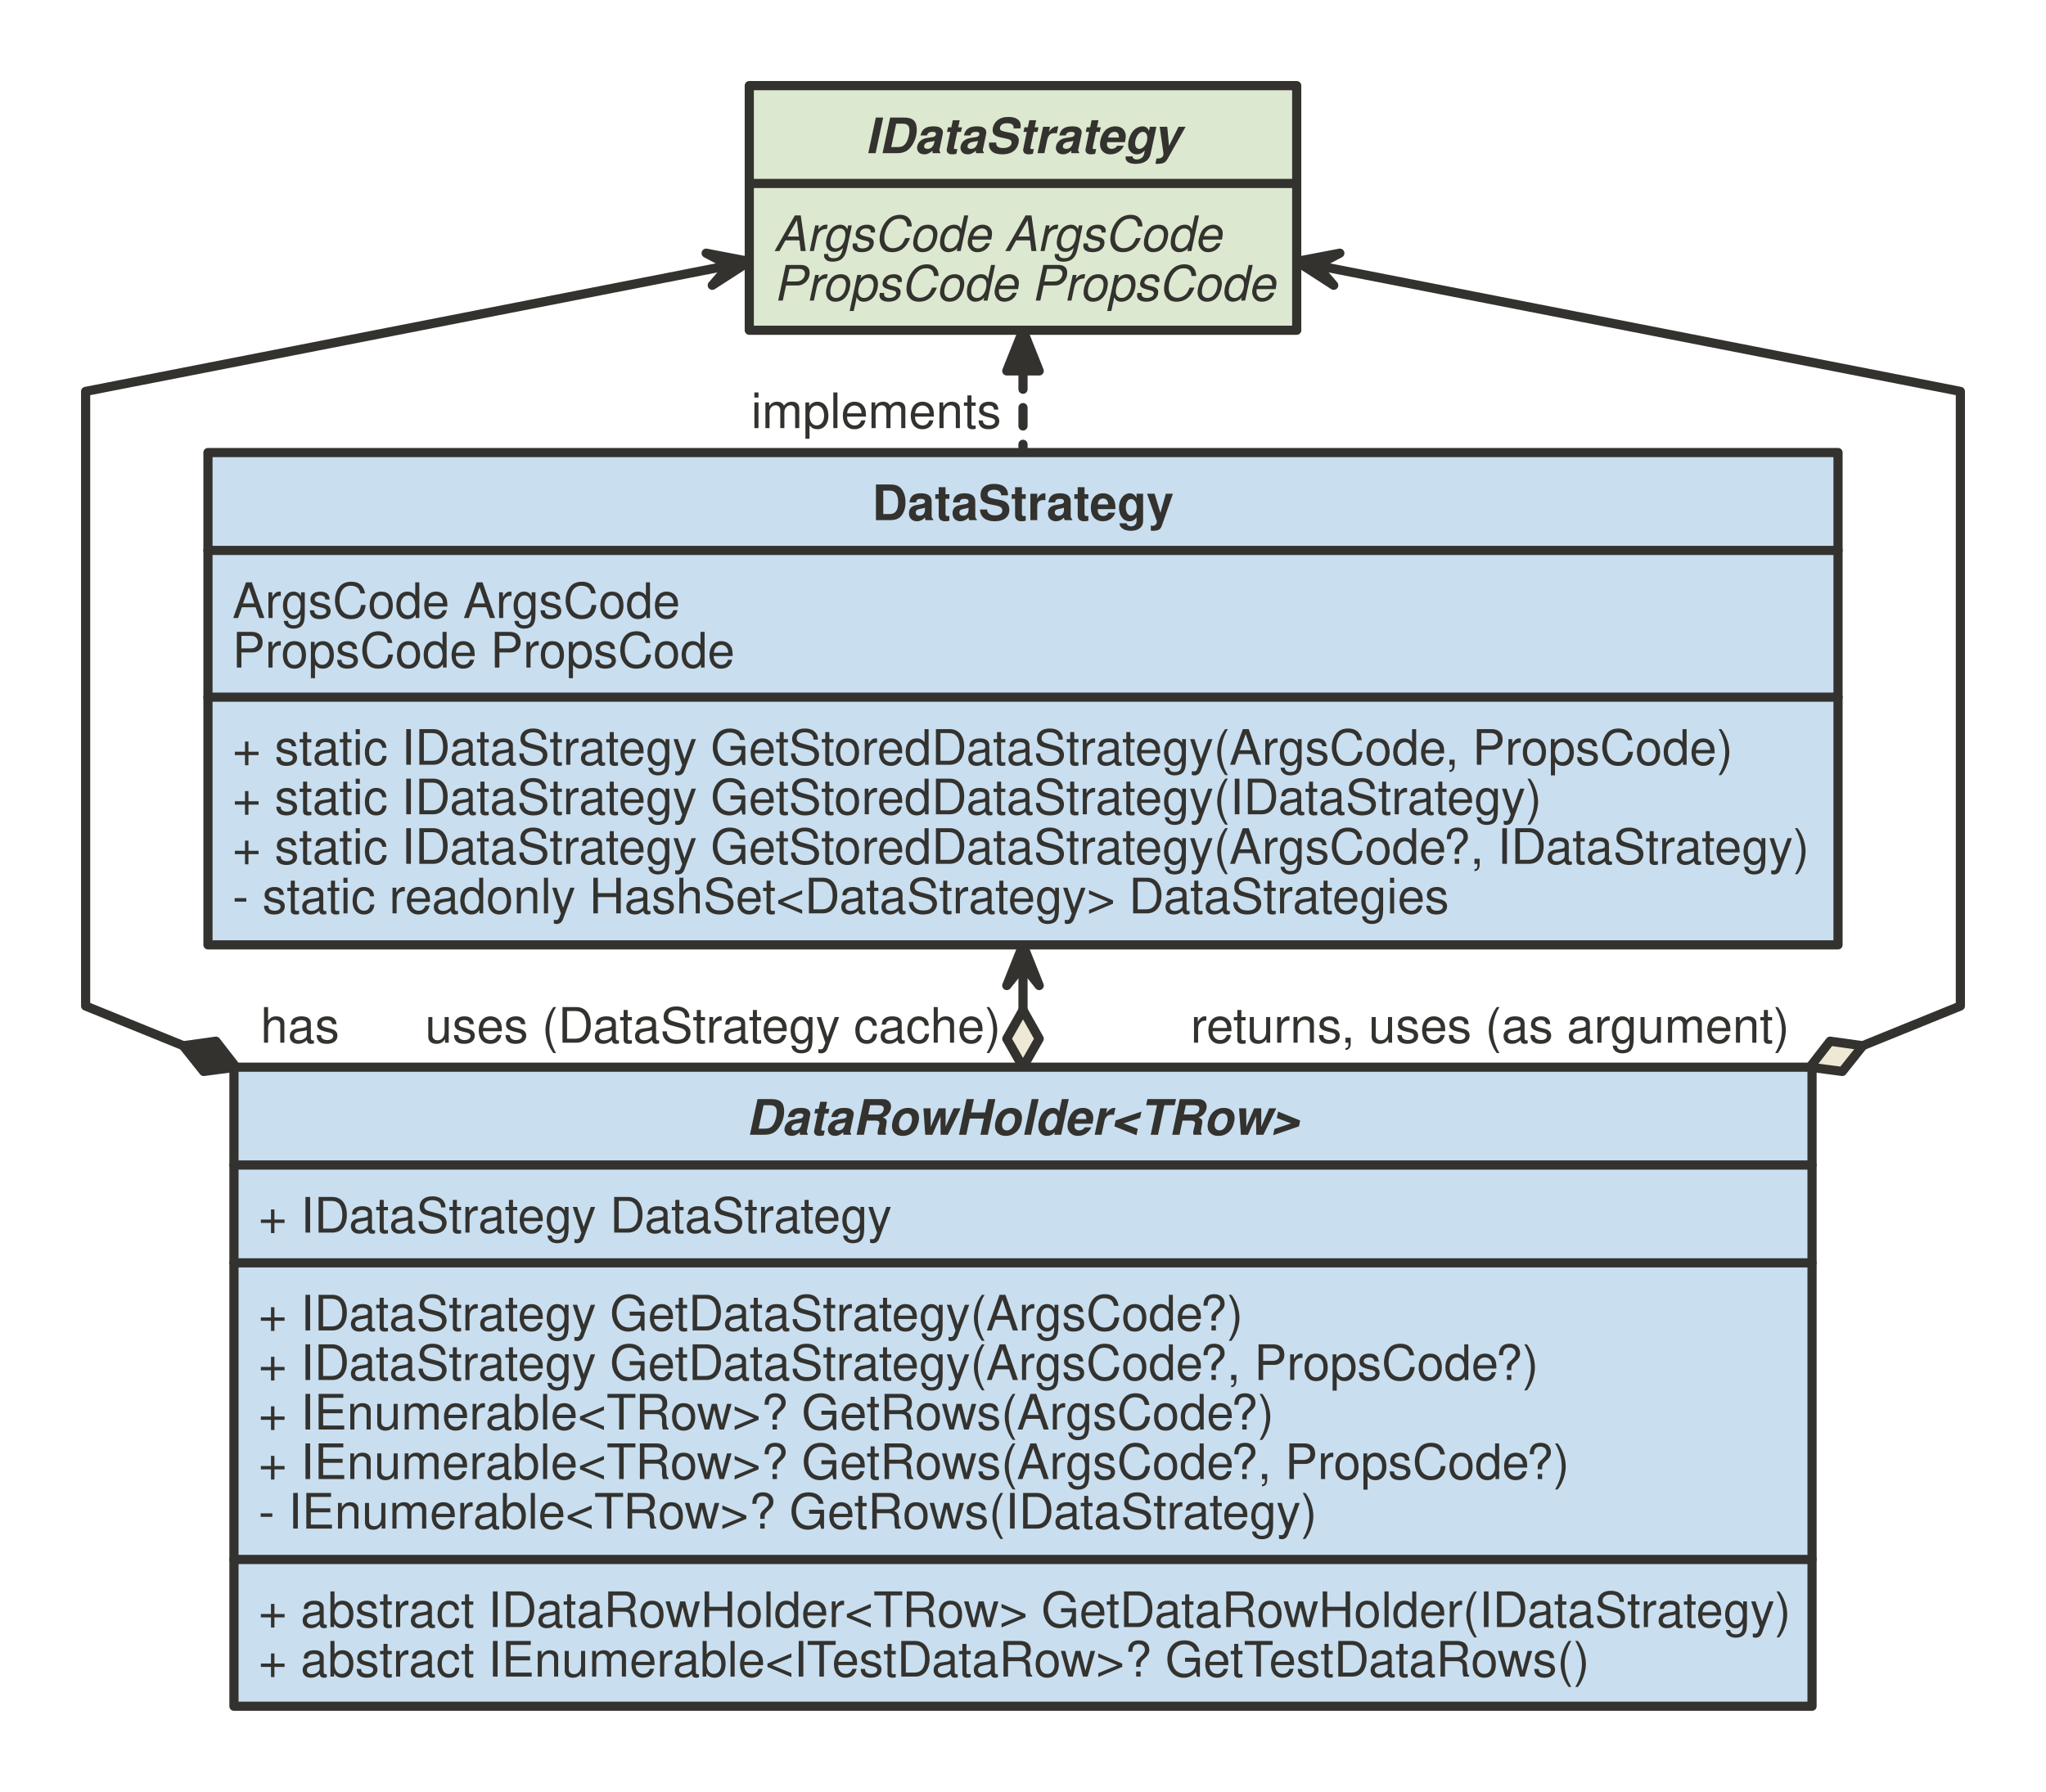
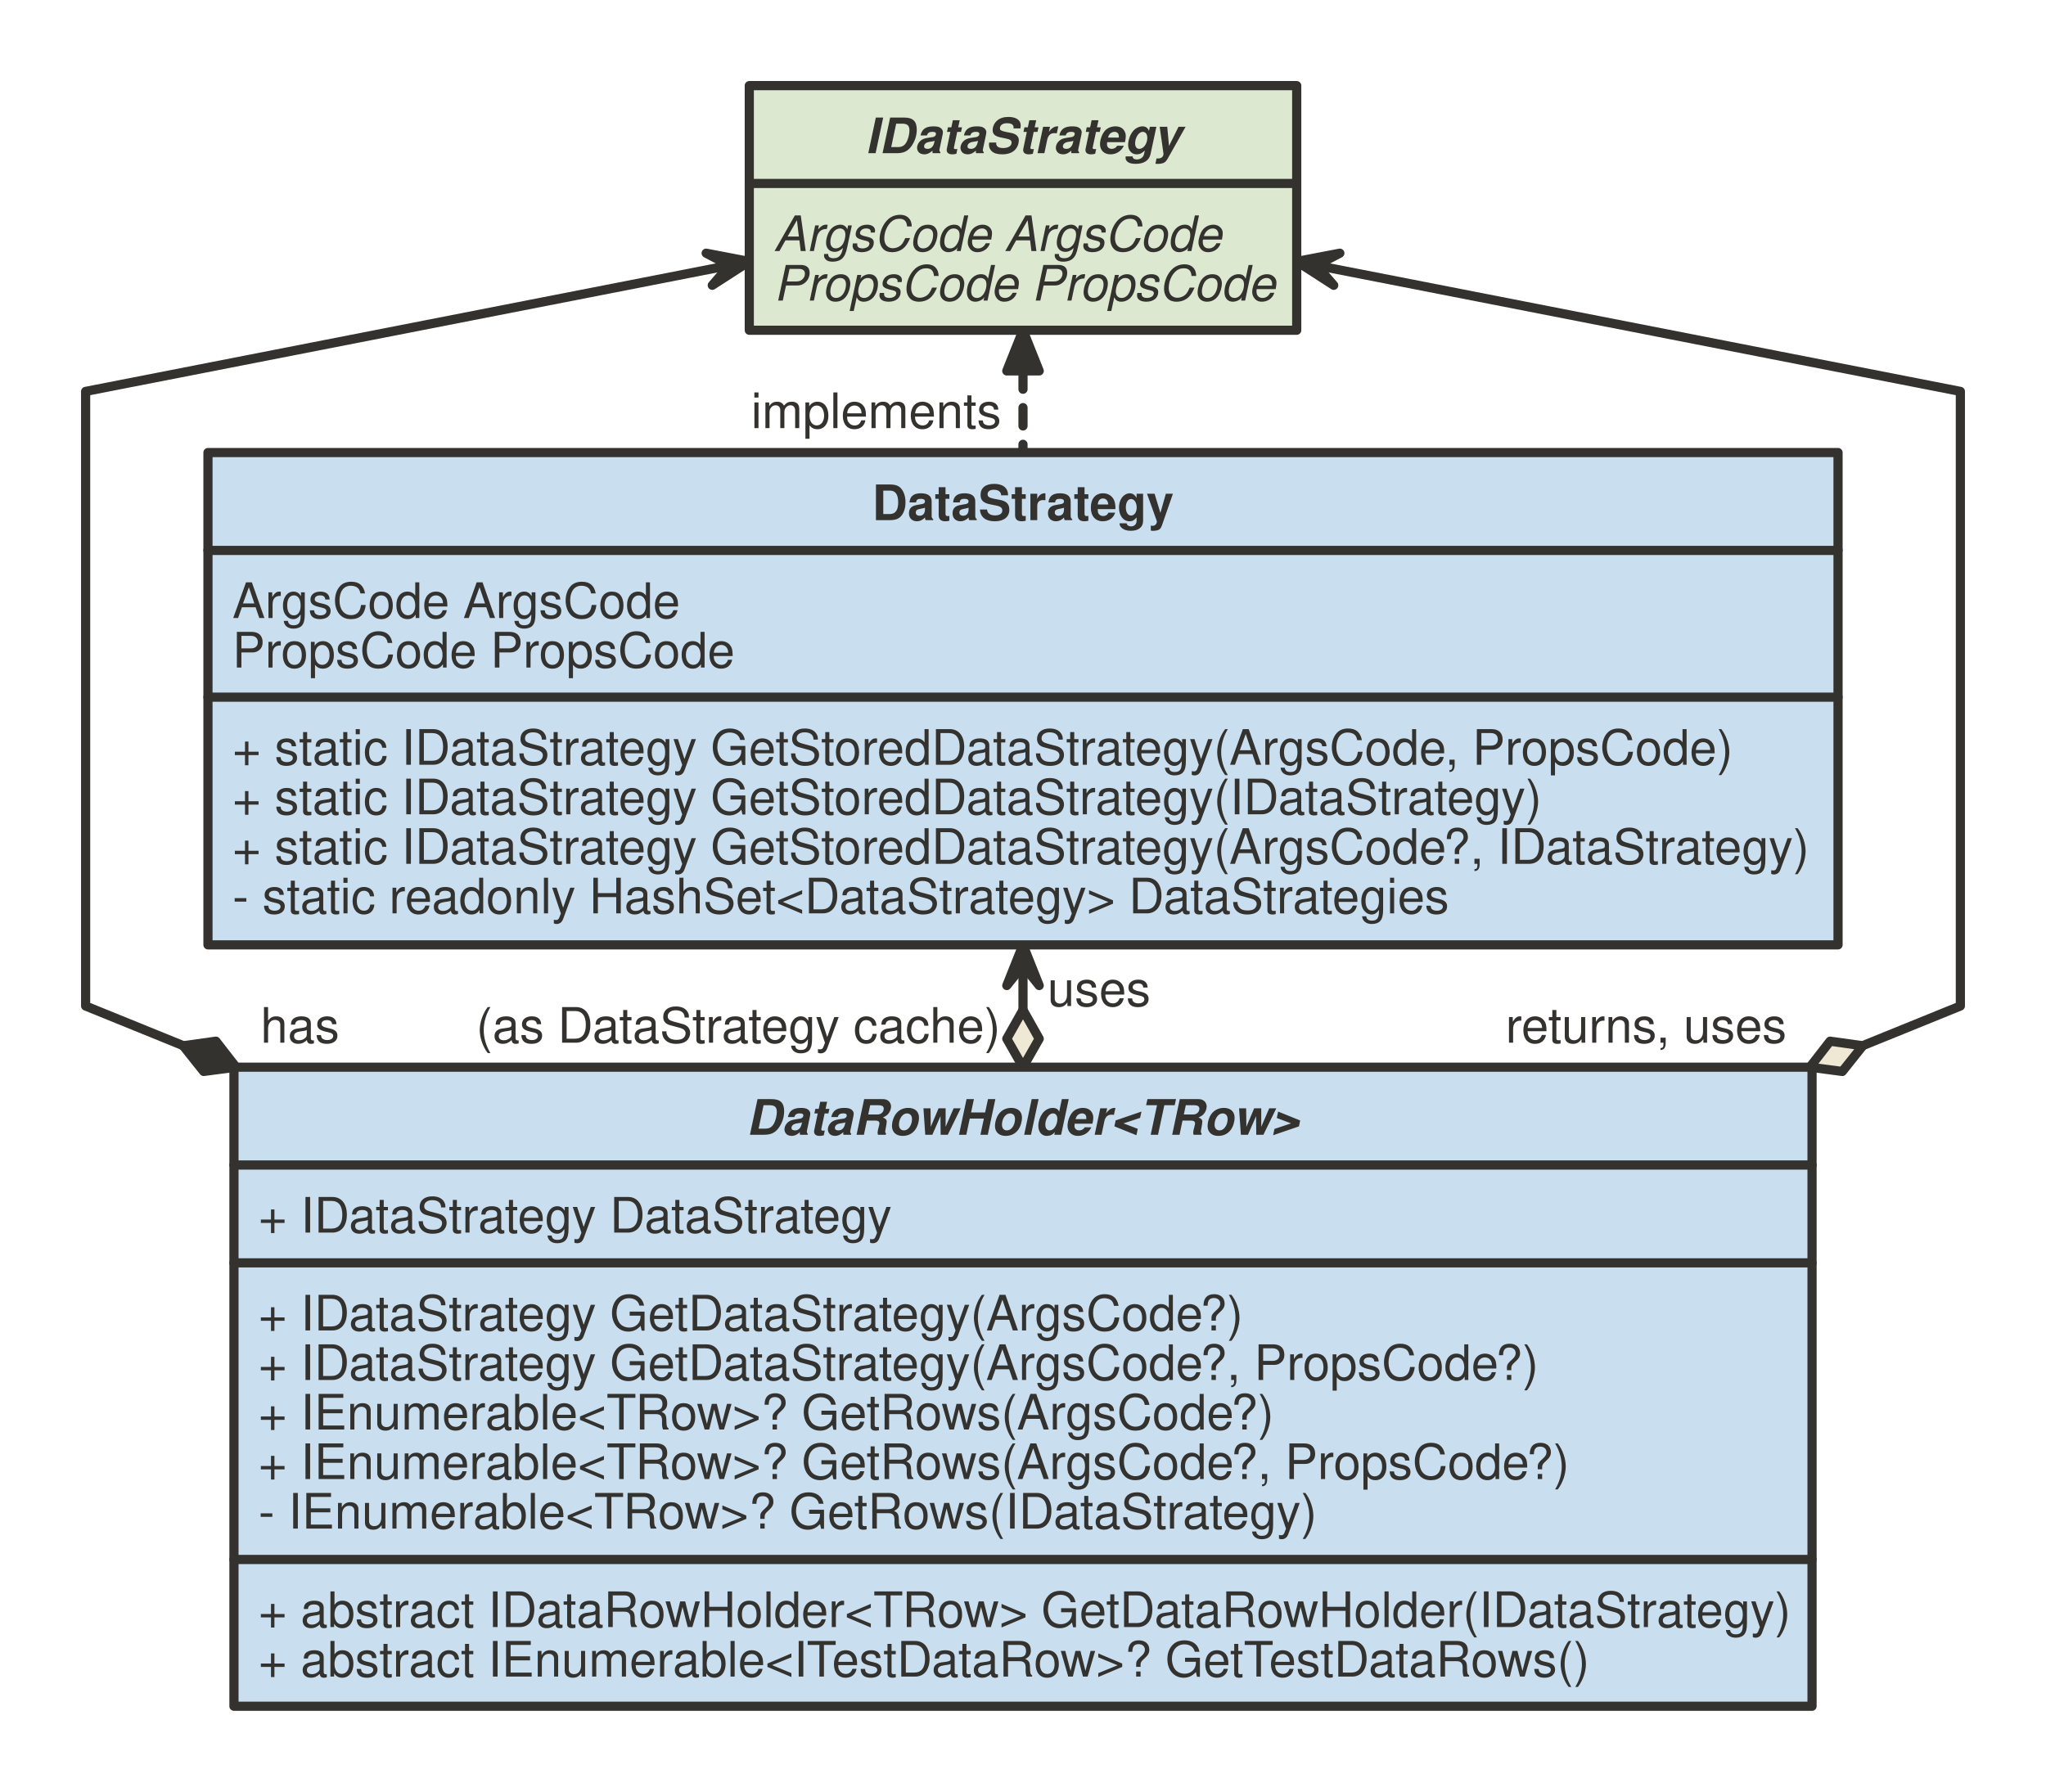
<svg xmlns="http://www.w3.org/2000/svg" version="1.1" baseProfile="full" width="669.0" height="586.0" viewBox="0 0 669 586">
  <g stroke-width="1.0" text-align="left" font="12pt Helvetica, Arial, sans-serif" font-size="12pt" font-family="Helvetica" font-weight="normal" font-style="normal">
    <g font-family="Helvetica" font-size="12pt" font-weight="bold" font-style="normal" stroke-width="3.0" stroke-linejoin="round" stroke-linecap="round" stroke="#33322E">
      <g stroke="transparent" fill="transparent">
        <rect x="0.0" y="0.0" height="586.0" width="669.0" stroke="none" />
      </g>
      <g transform="translate(48, 8)" fill="#33322E">
        <g transform="translate(20, 20)" fill="#33322E" font-family="Helvetica" font-size="12pt" font-weight="normal" font-style="normal">
          <text x="17.2" y="313.0" stroke="none">has</text>
          <path d="M170.5 58.8 L-40 100 L-40 200.5 L-40 200.5 L-40 301 L-40 301 L-8.057 313.975 L-8.1 314.0 " fill="none" />
          <g fill="#33322E">
            <path d="M-1.4 322.4 L-8.1 314.0 L2.6 312.5 L9.2 321.0 Z" />
          </g>
          <path d="M164.9 65.3 L170.5 58.8 L162.9 54.8 L177.0 57.5 Z" />
          <text x="177.6" y="112.0" stroke="none">implements</text>
          <g stroke-dasharray="6 6">
            <path d="M266.5 93.3 L266.5 100 L266.5 120 L266.5 120.0 " fill="none" />
          </g>
          <path d="M271.8 93.3 L266.5 93.3 L261.2 93.3 L266.5 80.0 Z" />
-           <text x="71.0" y="313.0" stroke="none">uses (DataStrategy cache)</text>
+           <text x="274.5" y="301.0" stroke="none">uses</text>
+           <text x="87.7" y="313.0" stroke="none">(as DataStrategy cache)</text>
          <path d="M266.5 287.7 L266.5 301 L266.5 302.333 L266.5 302.3 " fill="none" />
          <g fill="#eee8d5">
            <path d="M261.2 311.7 L266.5 302.3 L271.8 311.7 L266.5 321.0 Z" />
          </g>
          <path d="M271.8 294.3 L266.5 287.7 L261.2 294.3 L266.5 281.0 Z" />
-           <text x="321.3" y="313.0" stroke="none">returns, uses (as argument)</text>
+           <text x="424.3" y="313.0" stroke="none">returns, uses</text>
          <path d="M362.5 58.8 L573 100 L573 200.5 L573 200.5 L573 301 L573 301 L541.057 313.975 L541.1 314.0 " fill="none" />
          <g fill="#eee8d5">
            <path d="M530.4 312.5 L541.1 314.0 L534.4 322.4 L523.8 321.0 Z" />
          </g>
          <path d="M370.1 54.8 L362.5 58.8 L368.1 65.3 L356.0 57.5 Z" />
          <g data-name="IDataStrategy">
            <g fill="#DCE8CF" stroke="#33322E" data-name="IDataStrategy">
              <rect x="177.0" y="0.0" height="80.0" width="179.0" data-name="IDataStrategy" />
              <path d="M177.0 32.0 L356.0 32.0" fill="none" data-name="IDataStrategy" />
            </g>
            <g transform="translate(177, 0)" font-family="Helvetica" font-size="12pt" font-weight="bold" font-style="italic" data-name="IDataStrategy" data-compartment="0">
              <g transform="translate(8, 8)" fill="#33322E" text-align="center" data-name="IDataStrategy" data-compartment="0">
                <text x="81.5" y="14.1" stroke="none" text-anchor="middle" data-name="IDataStrategy" data-compartment="0">IDataStrategy</text>
              </g>
            </g>
            <g transform="translate(177, 32)" font-family="Helvetica" font-size="12pt" font-weight="normal" font-style="italic" data-name="IDataStrategy" data-compartment="1">
              <g transform="translate(8, 8)" fill="#33322E" text-align="left" data-name="IDataStrategy" data-compartment="1">
                <text x="0.0" y="14.1" stroke="none" data-name="IDataStrategy" data-compartment="1">ArgsCode ArgsCode</text>
                <text x="0.0" y="30.3" stroke="none" data-name="IDataStrategy" data-compartment="1">PropsCode PropsCode</text>
              </g>
            </g>
          </g>
          <g data-name="DataStrategy">
            <g fill="#C9DEEF" stroke="#33322E" data-name="DataStrategy">
              <rect x="0.0" y="120.0" height="161.0" width="533.0" data-name="DataStrategy" />
              <path d="M0.0 152.0 L533.0 152.0" fill="none" data-name="DataStrategy" />
              <path d="M0.0 200.0 L533.0 200.0" fill="none" data-name="DataStrategy" />
            </g>
            <g transform="translate(0, 120)" font-family="Helvetica" font-size="12pt" font-weight="bold" font-style="normal" data-name="DataStrategy" data-compartment="0">
              <g transform="translate(8, 8)" fill="#33322E" text-align="center" data-name="DataStrategy" data-compartment="0">
                <text x="258.5" y="14.1" stroke="none" text-anchor="middle" data-name="DataStrategy" data-compartment="0">DataStrategy</text>
              </g>
            </g>
            <g transform="translate(0, 152)" font-family="Helvetica" font-size="12pt" font-weight="normal" font-style="normal" data-name="DataStrategy" data-compartment="1">
              <g transform="translate(8, 8)" fill="#33322E" text-align="left" data-name="DataStrategy" data-compartment="1">
                <text x="0.0" y="14.1" stroke="none" data-name="DataStrategy" data-compartment="1">ArgsCode ArgsCode</text>
                <text x="0.0" y="30.3" stroke="none" data-name="DataStrategy" data-compartment="1">PropsCode PropsCode</text>
              </g>
            </g>
            <g transform="translate(0, 200)" font-family="Helvetica" font-size="12pt" font-weight="normal" font-style="normal" data-name="DataStrategy" data-compartment="2">
              <g transform="translate(8, 8)" fill="#33322E" text-align="left" data-name="DataStrategy" data-compartment="2">
                <text x="0.0" y="14.1" stroke="none" data-name="DataStrategy" data-compartment="2">+ static IDataStrategy GetStoredDataStrategy(ArgsCode, PropsCode)</text>
                <text x="0.0" y="30.3" stroke="none" data-name="DataStrategy" data-compartment="2">+ static IDataStrategy GetStoredDataStrategy(IDataStrategy)</text>
                <text x="0.0" y="46.5" stroke="none" data-name="DataStrategy" data-compartment="2">+ static IDataStrategy GetStoredDataStrategy(ArgsCode?, IDataStrategy)</text>
                <text x="0.0" y="62.7" stroke="none" data-name="DataStrategy" data-compartment="2">- static readonly HashSet&lt;DataStrategy&gt; DataStrategies</text>
              </g>
            </g>
          </g>
          <g data-name="DataRowHolder&lt;TRow&gt;">
            <g fill="#C9DEEF" stroke="#33322E" data-name="DataRowHolder&lt;TRow&gt;">
              <rect x="8.5" y="321.0" height="209.0" width="516.0" data-name="DataRowHolder&lt;TRow&gt;" />
              <path d="M8.5 353.0 L524.5 353.0" fill="none" data-name="DataRowHolder&lt;TRow&gt;" />
              <path d="M8.5 385.0 L524.5 385.0" fill="none" data-name="DataRowHolder&lt;TRow&gt;" />
              <path d="M8.5 482.0 L524.5 482.0" fill="none" data-name="DataRowHolder&lt;TRow&gt;" />
            </g>
            <g transform="translate(8.5, 321)" font-family="Helvetica" font-size="12pt" font-weight="bold" font-style="italic" data-name="DataRowHolder&lt;TRow&gt;" data-compartment="0">
              <g transform="translate(8, 8)" fill="#33322E" text-align="center" data-name="DataRowHolder&lt;TRow&gt;" data-compartment="0">
                <text x="250.0" y="14.1" stroke="none" text-anchor="middle" data-name="DataRowHolder&lt;TRow&gt;" data-compartment="0">DataRowHolder&lt;TRow&gt;</text>
              </g>
            </g>
            <g transform="translate(8.5, 353)" font-family="Helvetica" font-size="12pt" font-weight="normal" font-style="normal" data-name="DataRowHolder&lt;TRow&gt;" data-compartment="1">
              <g transform="translate(8, 8)" fill="#33322E" text-align="left" data-name="DataRowHolder&lt;TRow&gt;" data-compartment="1">
                <text x="0.0" y="14.1" stroke="none" data-name="DataRowHolder&lt;TRow&gt;" data-compartment="1">+ IDataStrategy DataStrategy</text>
              </g>
            </g>
            <g transform="translate(8.5, 385)" font-family="Helvetica" font-size="12pt" font-weight="normal" font-style="normal" data-name="DataRowHolder&lt;TRow&gt;" data-compartment="2">
              <g transform="translate(8, 8)" fill="#33322E" text-align="left" data-name="DataRowHolder&lt;TRow&gt;" data-compartment="2">
                <text x="0.0" y="14.1" stroke="none" data-name="DataRowHolder&lt;TRow&gt;" data-compartment="2">+ IDataStrategy GetDataStrategy(ArgsCode?)</text>
                <text x="0.0" y="30.3" stroke="none" data-name="DataRowHolder&lt;TRow&gt;" data-compartment="2">+ IDataStrategy GetDataStrategy(ArgsCode?, PropsCode?)</text>
                <text x="0.0" y="46.5" stroke="none" data-name="DataRowHolder&lt;TRow&gt;" data-compartment="2">+ IEnumerable&lt;TRow&gt;? GetRows(ArgsCode?)</text>
                <text x="0.0" y="62.7" stroke="none" data-name="DataRowHolder&lt;TRow&gt;" data-compartment="2">+ IEnumerable&lt;TRow&gt;? GetRows(ArgsCode?, PropsCode?)</text>
                <text x="0.0" y="78.9" stroke="none" data-name="DataRowHolder&lt;TRow&gt;" data-compartment="2">- IEnumerable&lt;TRow&gt;? GetRows(IDataStrategy)</text>
              </g>
            </g>
            <g transform="translate(8.5, 482)" font-family="Helvetica" font-size="12pt" font-weight="normal" font-style="normal" data-name="DataRowHolder&lt;TRow&gt;" data-compartment="3">
              <g transform="translate(8, 8)" fill="#33322E" text-align="left" data-name="DataRowHolder&lt;TRow&gt;" data-compartment="3">
                <text x="0.0" y="14.1" stroke="none" data-name="DataRowHolder&lt;TRow&gt;" data-compartment="3">+ abstract IDataRowHolder&lt;TRow&gt; GetDataRowHolder(IDataStrategy)</text>
                <text x="0.0" y="30.3" stroke="none" data-name="DataRowHolder&lt;TRow&gt;" data-compartment="3">+ abstract IEnumerable&lt;ITestDataRow&gt;? GetTestDataRows()</text>
              </g>
            </g>
          </g>
        </g>
      </g>
    </g>
  </g>
</svg>
